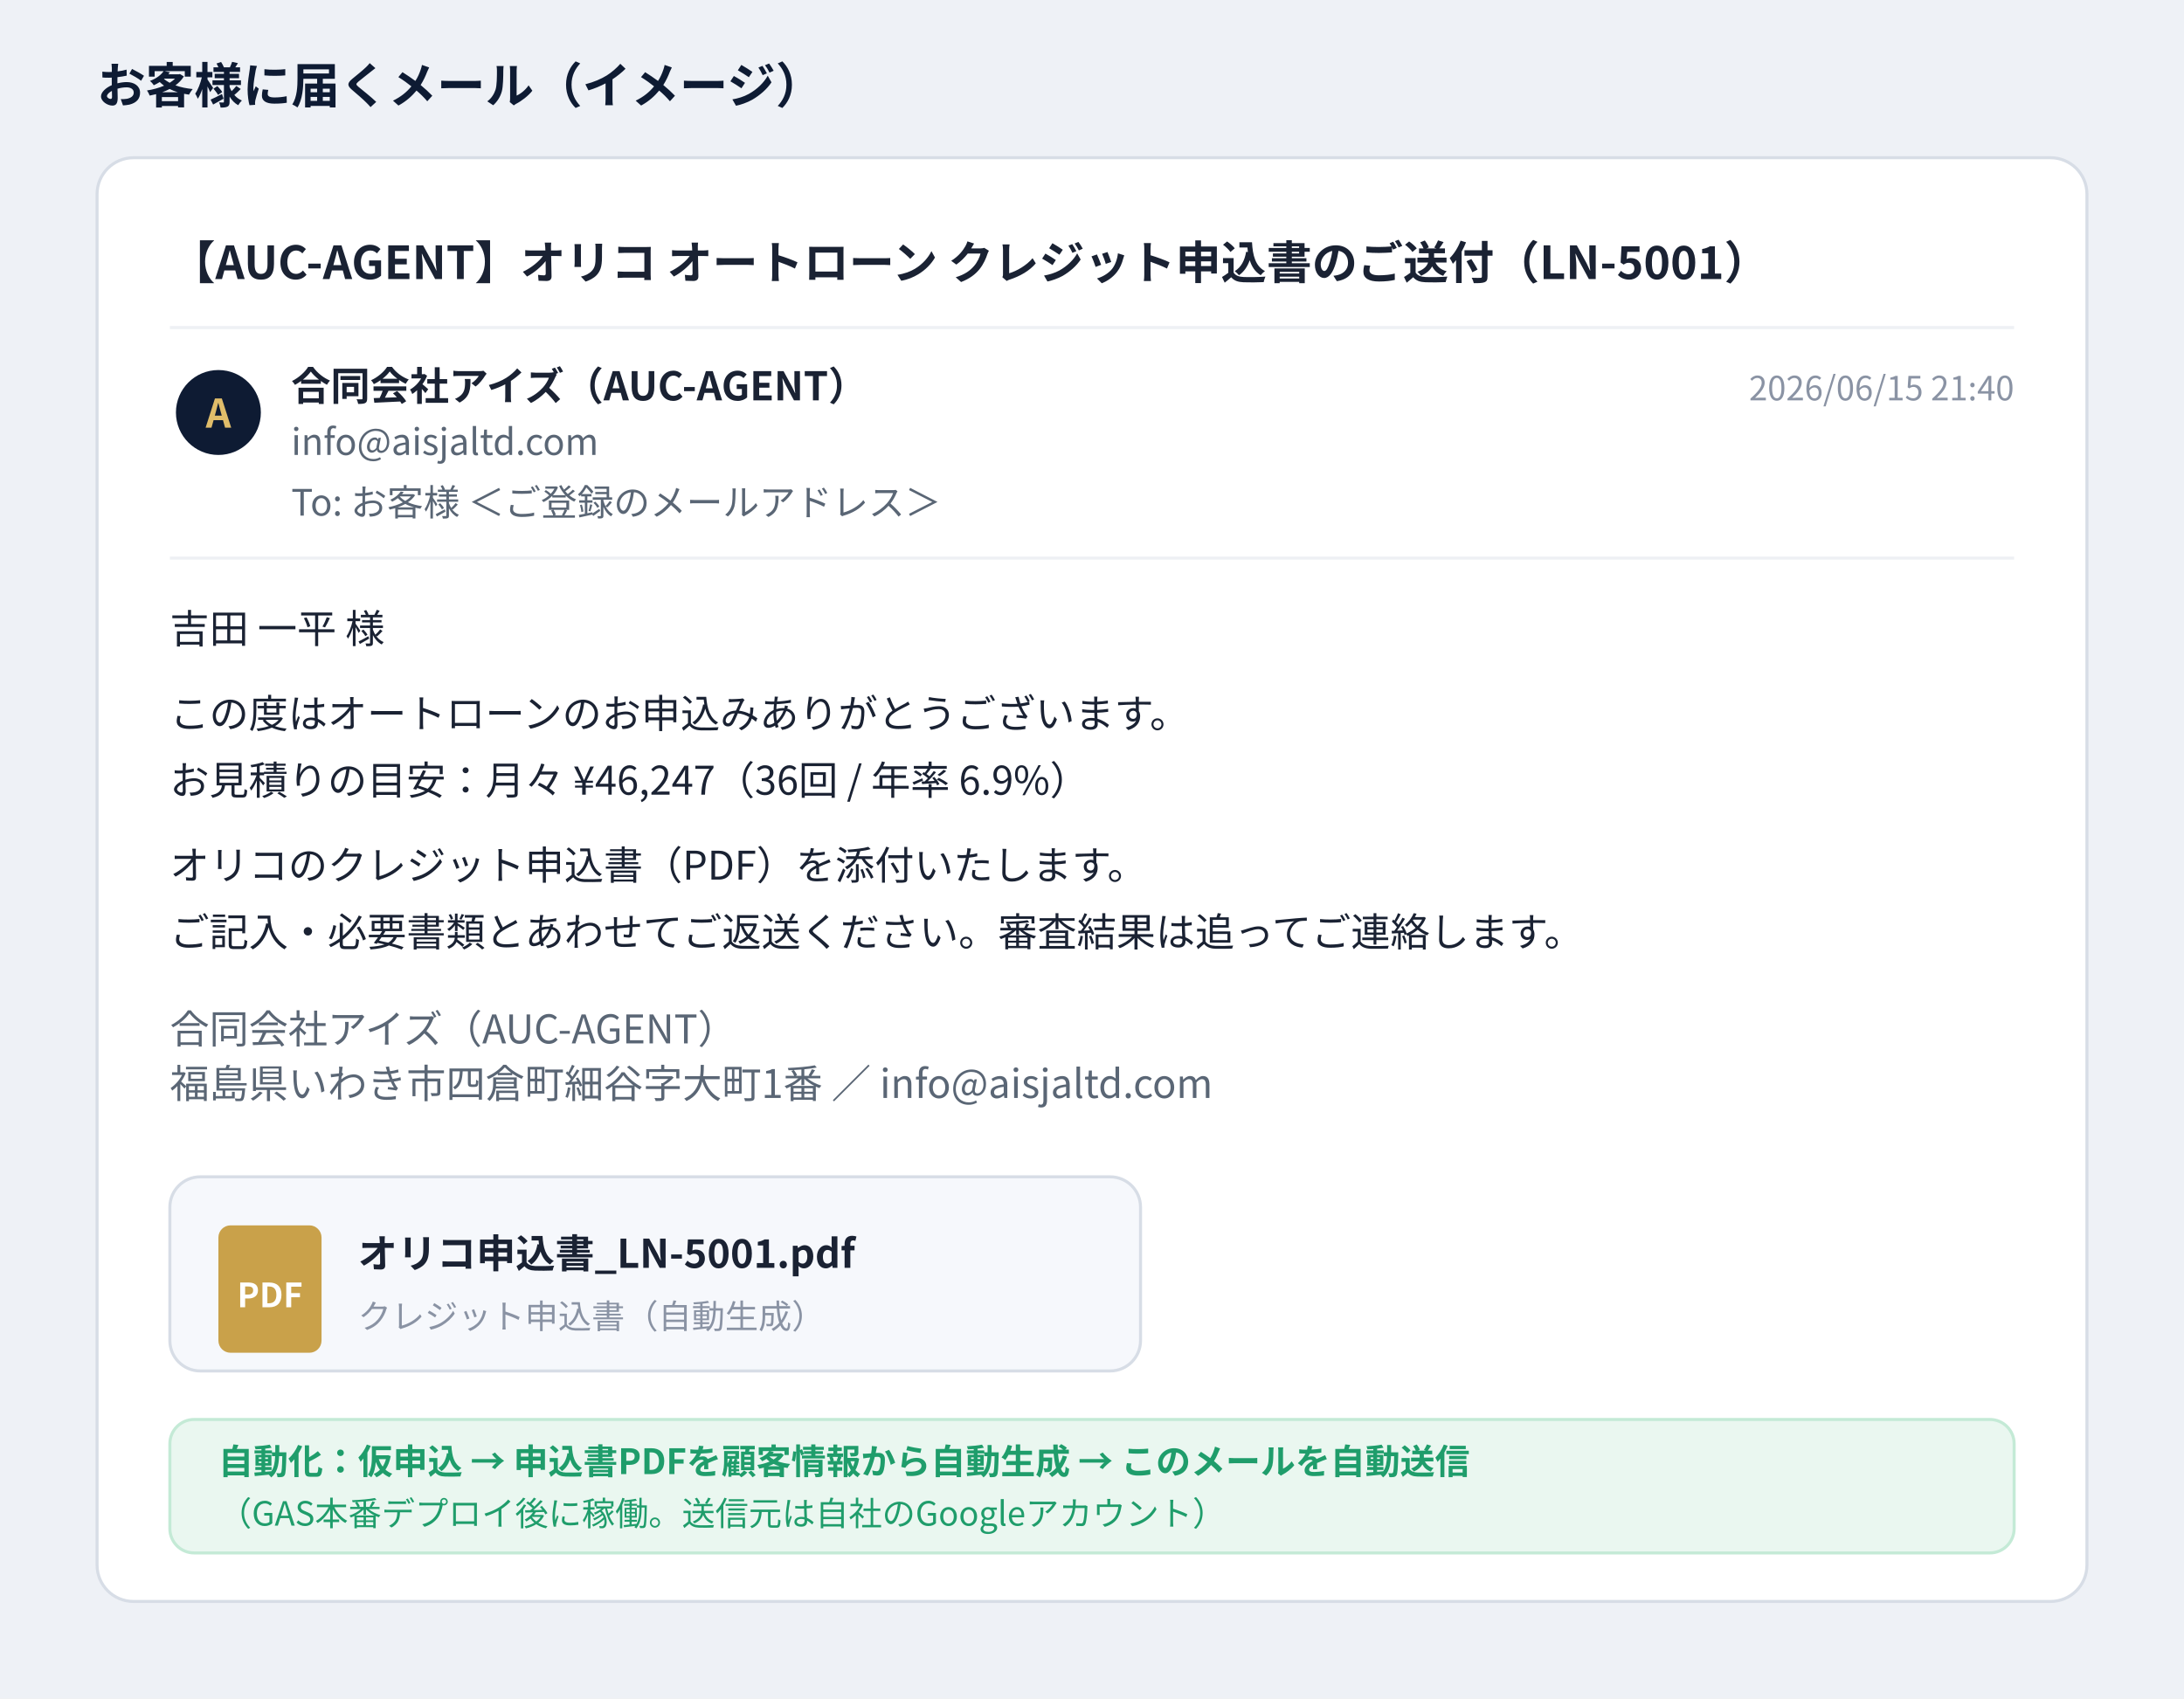
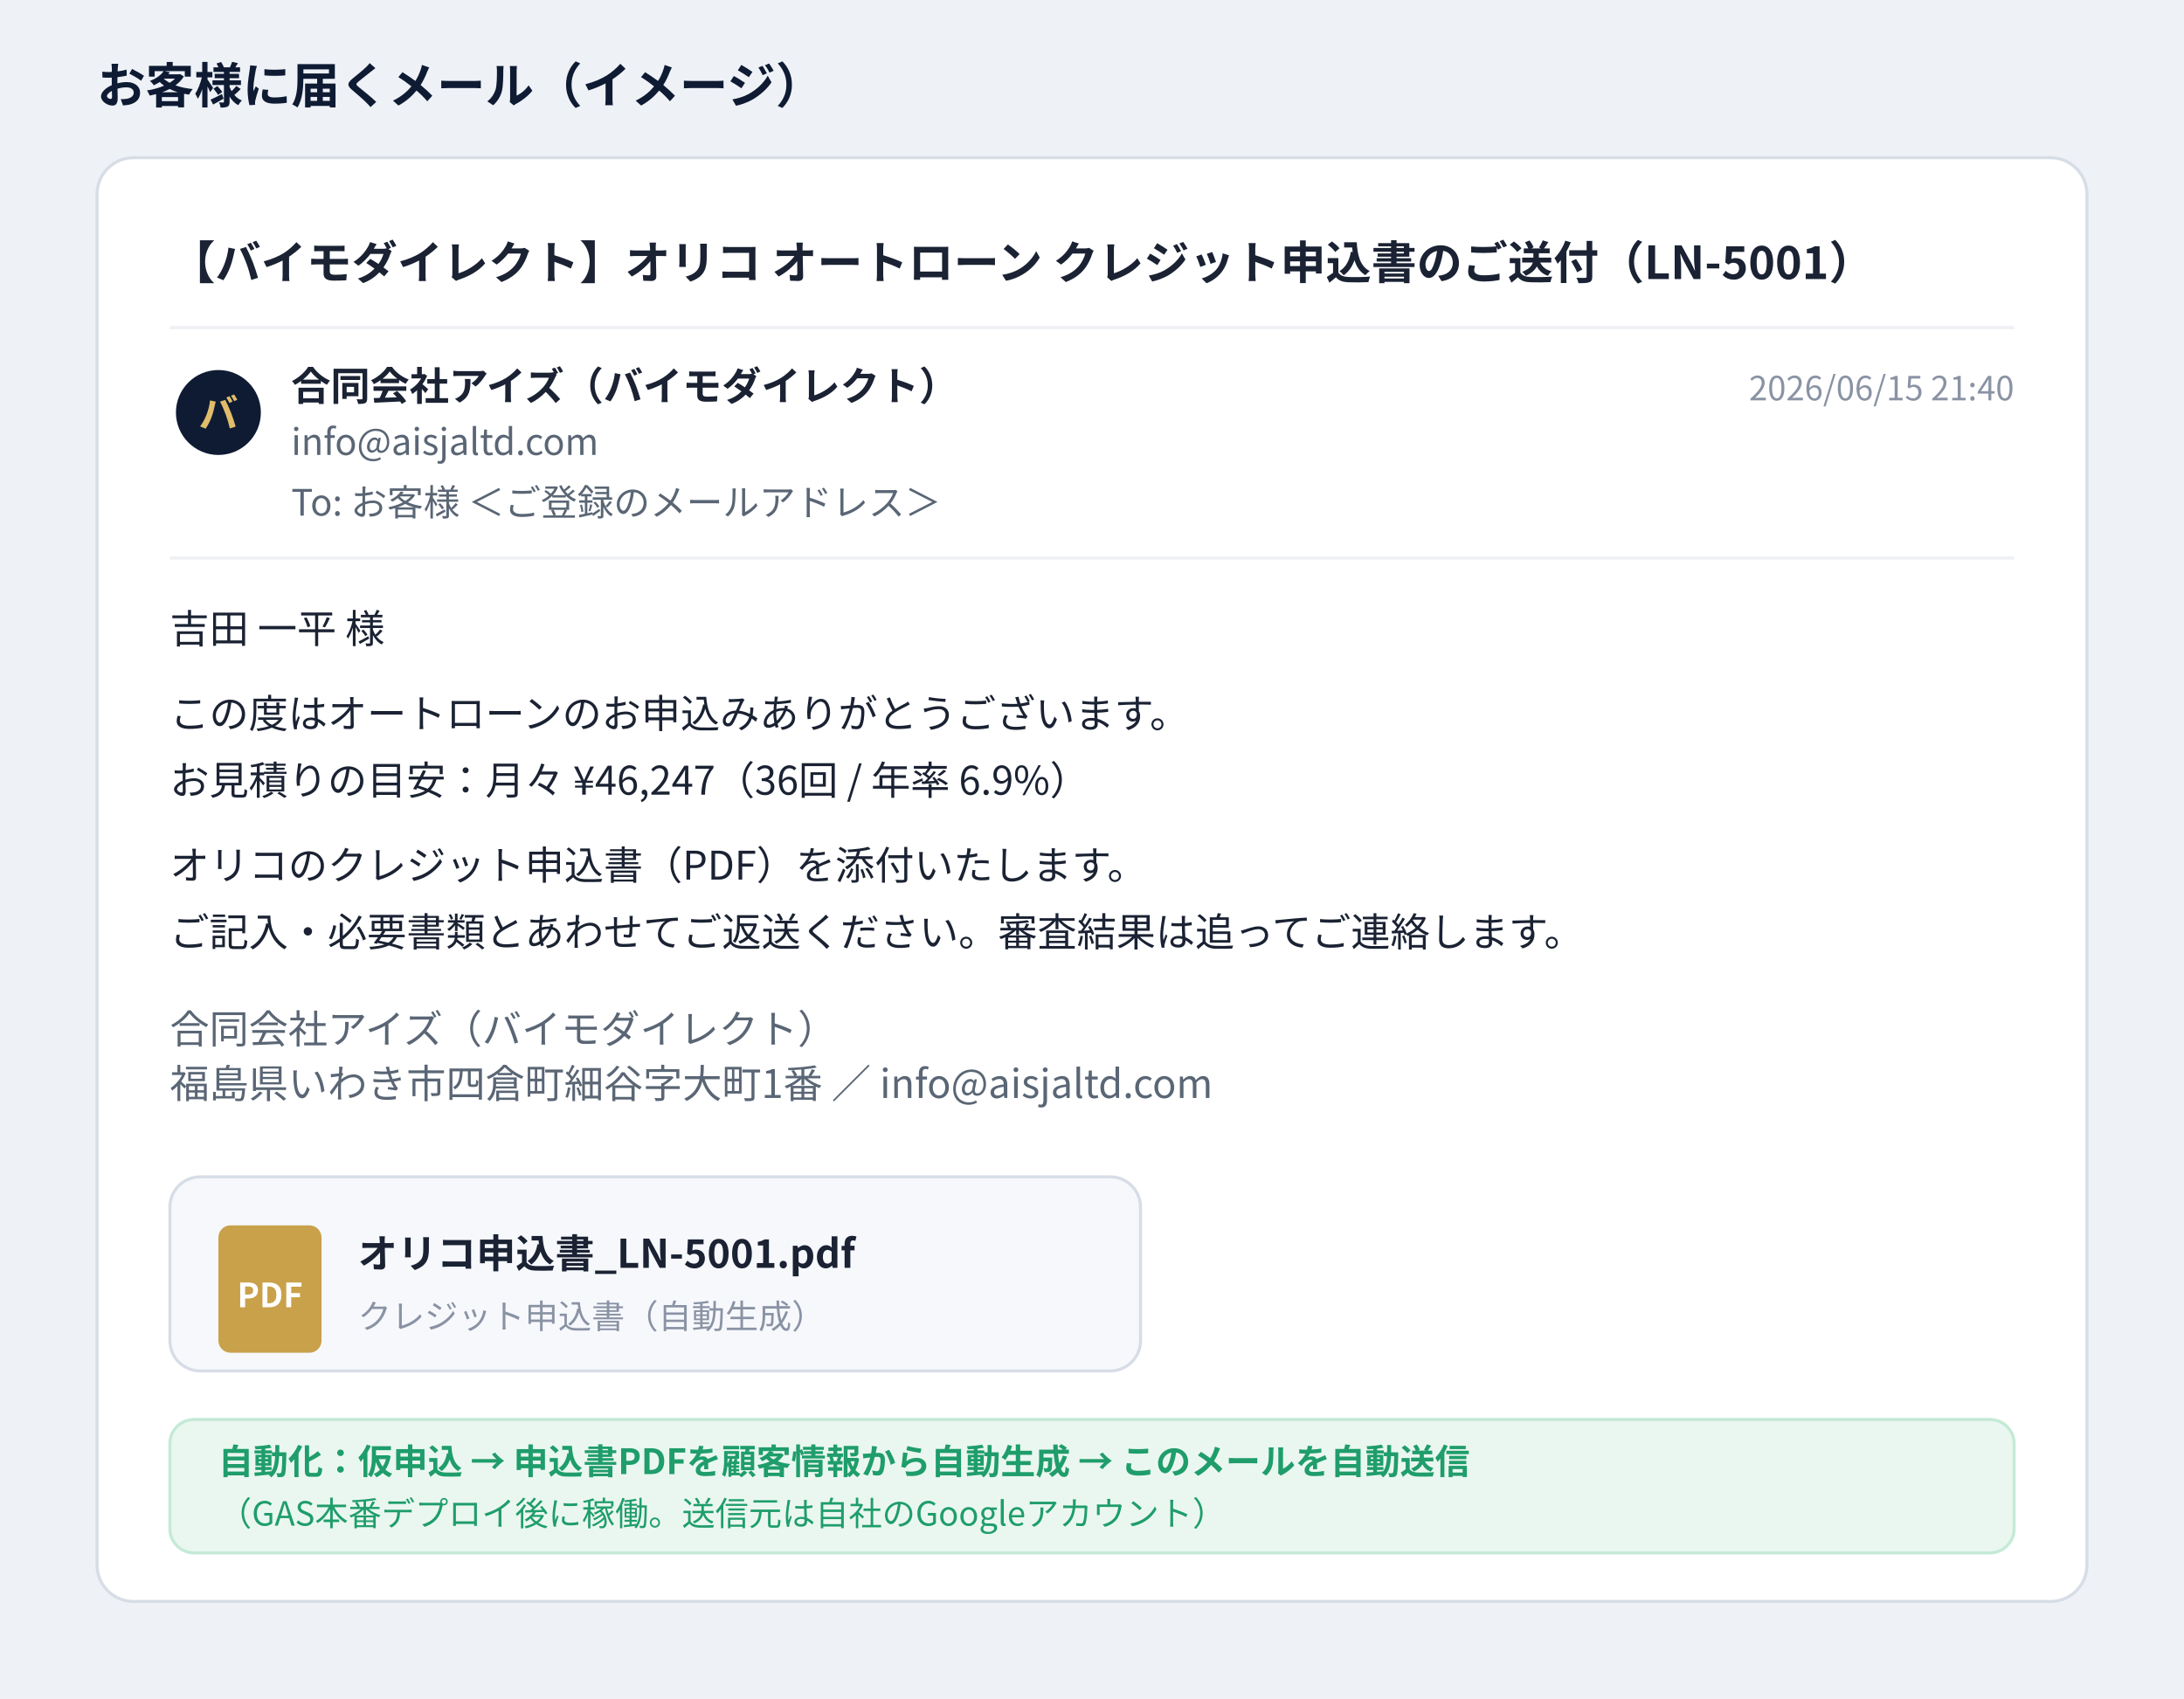
<svg xmlns="http://www.w3.org/2000/svg" width="720" height="560" viewBox="0 0 720 560" font-family="'Noto Sans CJK JP','IPAGothic',sans-serif">
  <rect width="720" height="560" fill="#eef1f6" />
  <text x="32" y="34" fill="#0e1b33" font-size="16" font-weight="800">お客様に届くメール（イメージ）</text>
  <rect x="32" y="52" width="656" height="476" rx="12" fill="#fff" stroke="#d7dde6" />
-   <text x="56" y="92" fill="#1a2233" font-size="15" font-weight="800">【AUC-AGENT】オリコ オートローン クレジット申込書のご送付（LN-5001）</text>
+   <text x="56" y="92" fill="#1a2233" font-size="15" font-weight="800">【バイモダイレクト】オリコ オートローン クレジット申込書のご送付（LN-5001）</text>
  <line x1="56" y1="108" x2="664" y2="108" stroke="#eef0f4" />
  <circle cx="72" cy="136" r="14" fill="#0e1b33" />
-   <text x="72" y="141" fill="#e0bd6a" font-size="13" font-weight="900" text-anchor="middle">A</text>
-   <text x="96" y="132" fill="#1a2233" font-size="13" font-weight="700">合同会社アイズ（AUC-AGENT）</text>
+   <text x="72" y="141" fill="#e0bd6a" font-size="13" font-weight="900" text-anchor="middle">バ</text>
+   <text x="96" y="132" fill="#1a2233" font-size="13" font-weight="700">合同会社アイズ（バイモダイレクト）</text>
  <text x="96" y="150" fill="#5a6675" font-size="12">info@aisjaltd.com</text>
  <text x="664" y="132" fill="#8a93a4" font-size="11" text-anchor="end">2026/06/15 21:40</text>
  <text x="96" y="170" fill="#5a6675" font-size="12">To: お客様 ＜ご登録のメールアドレス＞</text>
  <line x1="56" y1="184" x2="664" y2="184" stroke="#eef0f4" />
  <g font-size="13" fill="#1a2233">
    <text x="56" y="212">吉田 一平 様</text>
    <text x="56" y="240">この度はオートローンのお申込みありがとうございます。</text>
    <text x="56" y="262">お見積りの目安：月々 ¥46,247（36回 / 年率 6.9%）</text>
    <text x="56" y="290">オリコのクレジット申込書（PDF）を添付いたします。</text>
    <text x="56" y="312">ご記入・必要書類とあわせてご返送ください。審査結果は追ってご連絡します。</text>
-     <text x="56" y="344" fill="#5a6675">合同会社アイズ（AUC-AGENT）</text>
+     <text x="56" y="344" fill="#5a6675">合同会社アイズ（バイモダイレクト）</text>
    <text x="56" y="362" fill="#5a6675">福島県いわき市四倉町細谷字大町1番 ／ info@aisjaltd.com</text>
  </g>
  <rect x="56" y="388" width="320" height="64" rx="10" fill="#f6f8fc" stroke="#d7dde6" />
  <rect x="72" y="404" width="34" height="42" rx="4" fill="#c9a14a" />
  <text x="89" y="431" fill="#fff" font-size="11" font-weight="800" text-anchor="middle">PDF</text>
  <text x="118" y="418" fill="#1a2233" font-size="13" font-weight="700">オリコ申込書_LN-5001.pdf</text>
  <text x="118" y="438" fill="#8a93a4" font-size="11">クレジット申込書（自動生成）</text>
  <rect x="56" y="468" width="608" height="44" rx="8" fill="#eaf7f0" stroke="#c4ead6" />
  <text x="72" y="486" fill="#1f9d6b" font-size="11.5" font-weight="700">自動化：仮申込 → 申込書PDFを顧客情報から自動生成 → このメールを自動送信</text>
  <text x="72" y="503" fill="#1f9d6b" font-size="11">（GAS本番デプロイ後に稼働。送信元は自社のGoogleアカウント）</text>
</svg>
